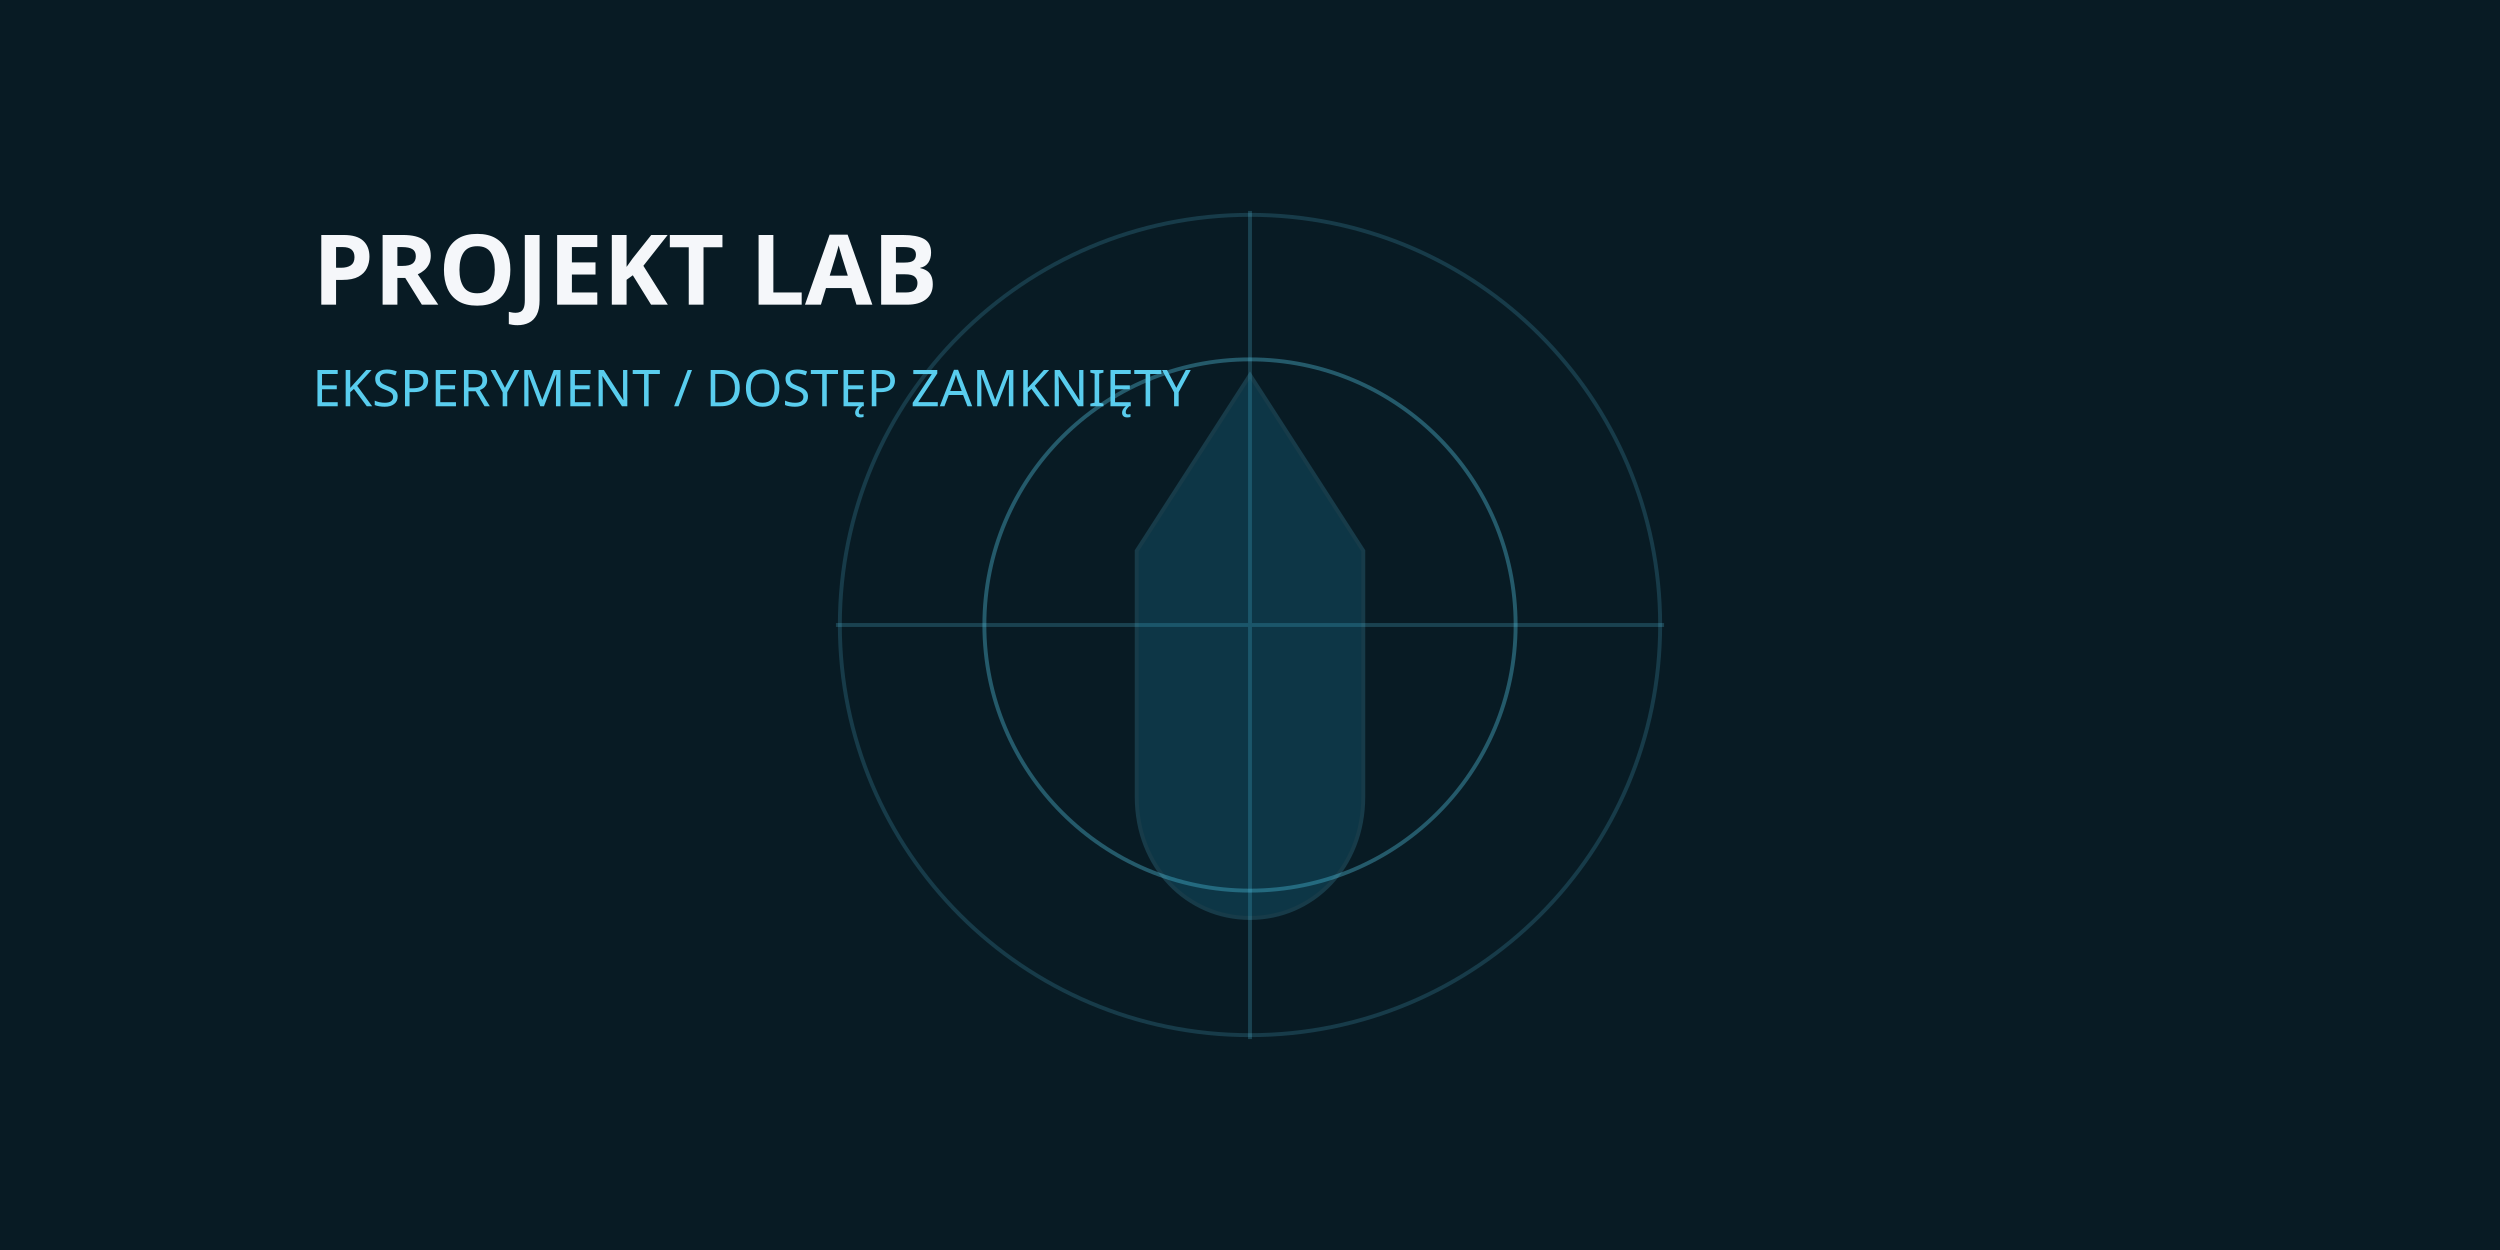
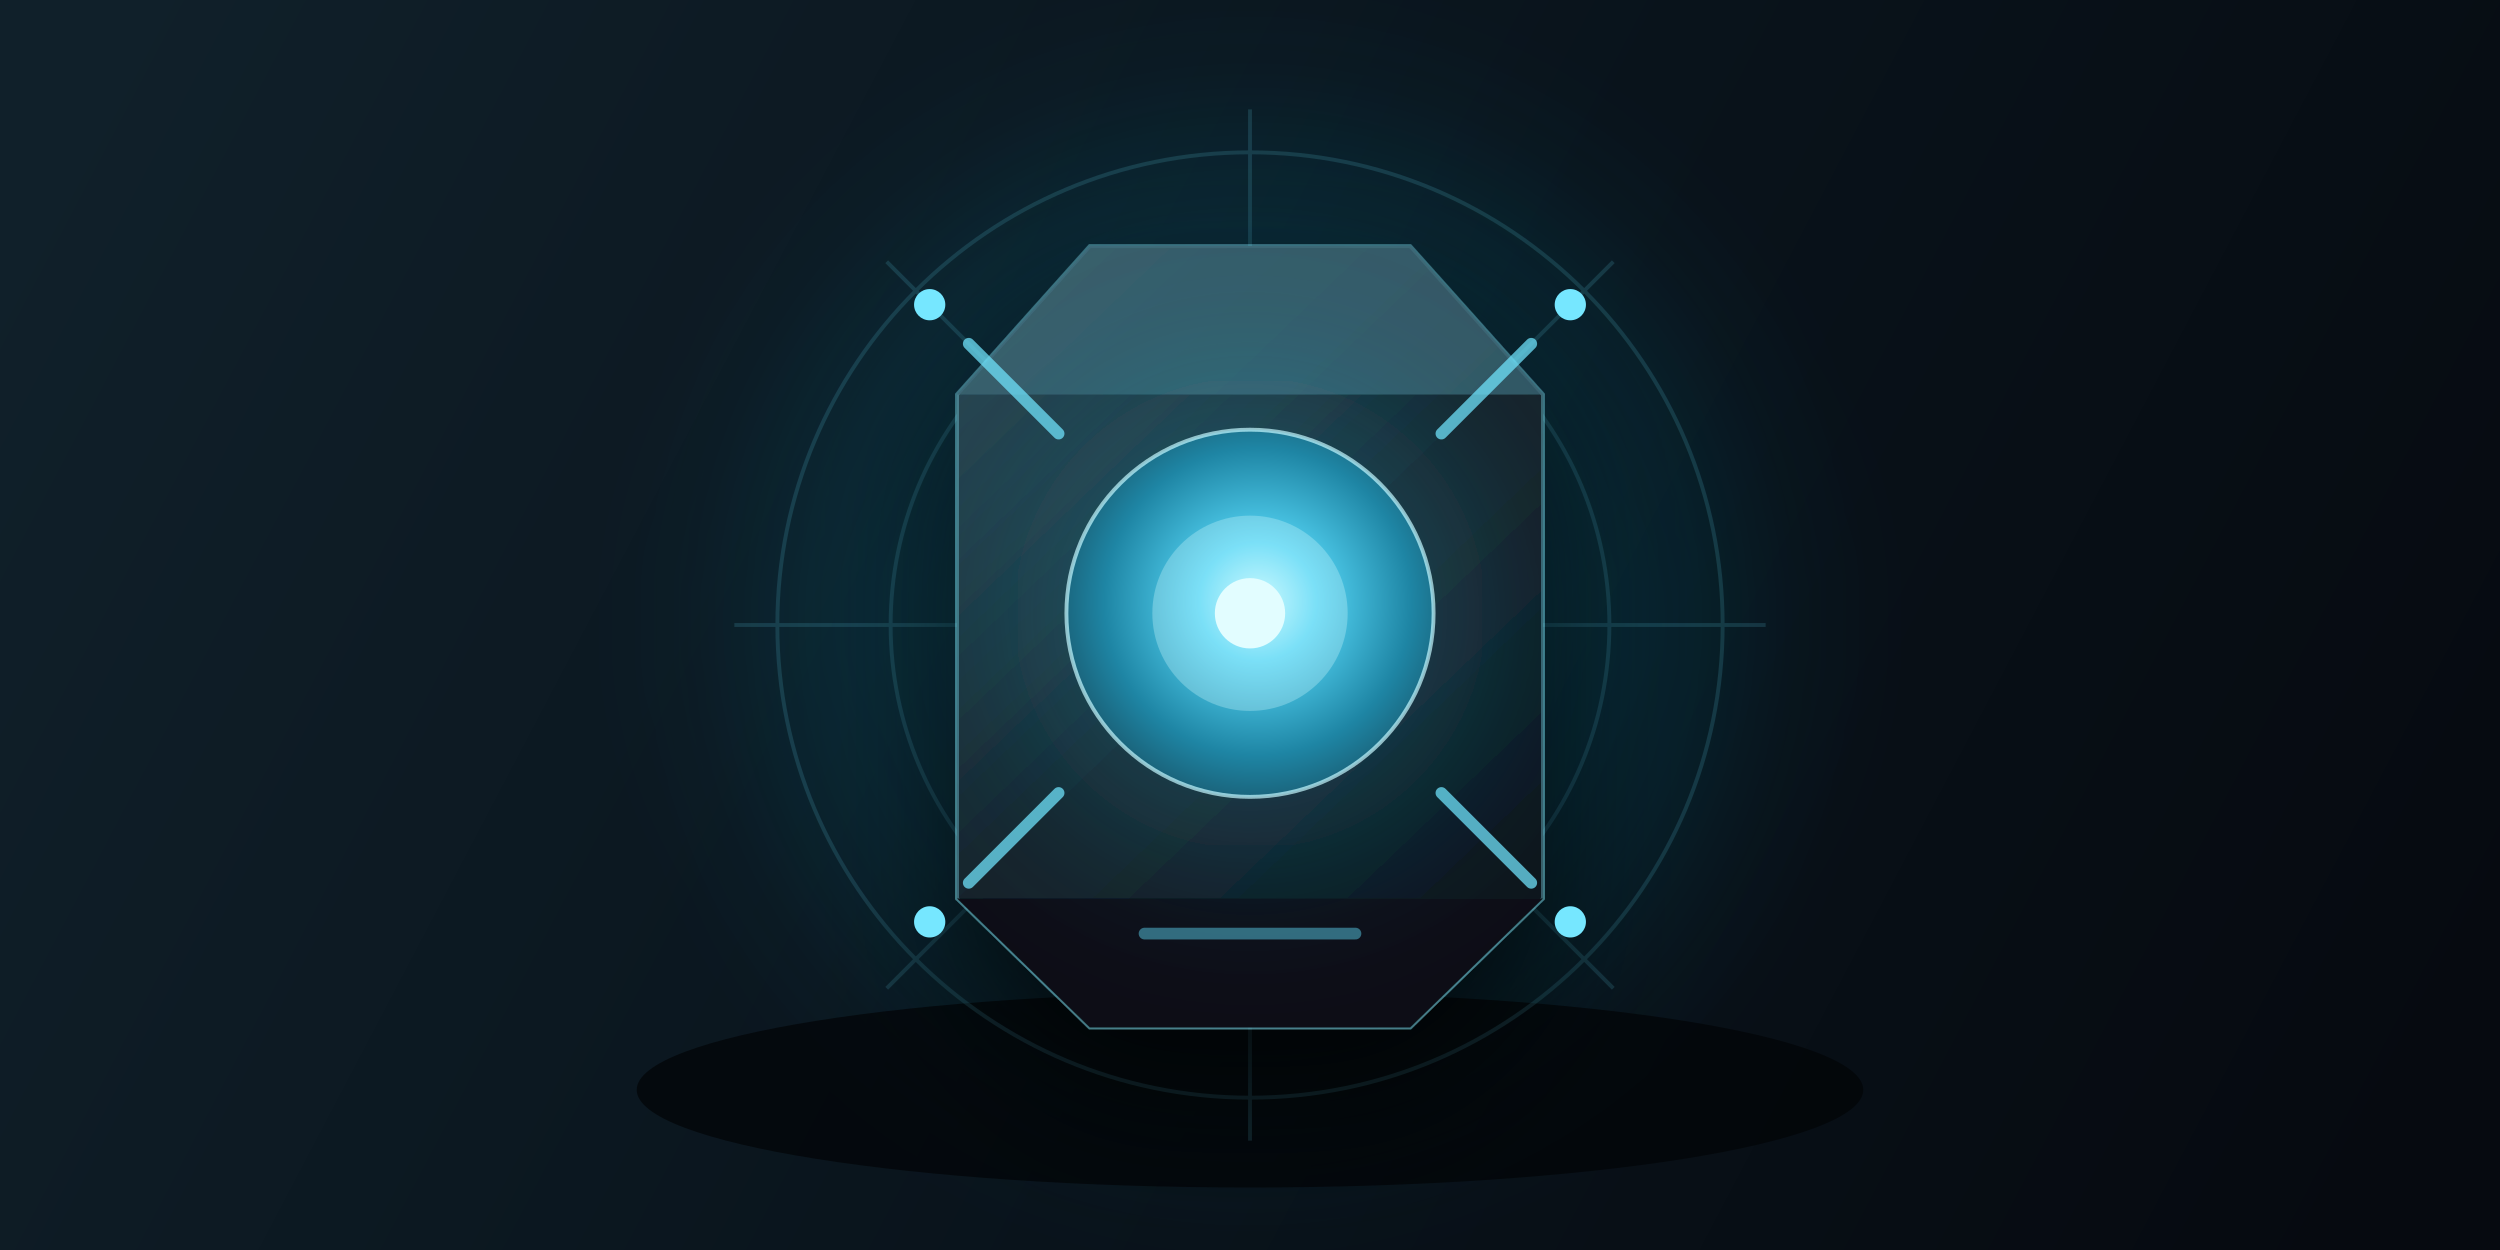
- <svg xmlns="http://www.w3.org/2000/svg" viewBox="0 0 640 320">
-   <rect width="640" height="320" fill="#081b24" />
-   <g fill="none" stroke="#59cdee">
-     <circle cx="320" cy="160" r="105" opacity=".18" />
-     <circle cx="320" cy="160" r="68" opacity=".35" />
-     <path d="M320 54v212M214 160h212" opacity=".22" />
-     <path d="m291 141 29-45 29 45v63c0 18-13 31-29 31s-29-13-29-31z" fill="#22b4dd" opacity=".18" />
+ <svg xmlns="http://www.w3.org/2000/svg" viewBox="0 0 640 320" fill="none">
+   <defs>
+     <linearGradient id="tlo" x1="22" y1="18" x2="600" y2="322" gradientUnits="userSpaceOnUse">
+       <stop stop-color="#10202A" />
+       <stop offset=".55" stop-color="#09131B" />
+       <stop offset="1" stop-color="#060A10" />
+     </linearGradient>
+     <linearGradient id="obudowa" x1="245" y1="84" x2="399" y2="245" gradientUnits="userSpaceOnUse">
+       <stop stop-color="#2A4854" />
+       <stop offset=".48" stop-color="#15242C" />
+       <stop offset="1" stop-color="#0C121A" />
+     </linearGradient>
+     <radialGradient id="rdzen" cx="0" cy="0" r="1" gradientTransform="translate(322 154) rotate(90) scale(68)" gradientUnits="userSpaceOnUse">
+       <stop stop-color="#C5F8FF" />
+       <stop offset=".22" stop-color="#54D4F4" />
+       <stop offset=".58" stop-color="#1E85A4" />
+       <stop offset="1" stop-color="#14313D" />
+     </radialGradient>
+     <filter id="blask" x="-70%" y="-70%" width="240%" height="240%">
+       <feGaussianBlur stdDeviation="22" />
+     </filter>
+     <filter id="cien" x="-40%" y="-30%" width="180%" height="180%">
+       <feDropShadow dx="0" dy="19" stdDeviation="18" flood-color="#000" flood-opacity=".72" />
+     </filter>
+   </defs>
+   <rect width="640" height="320" fill="url(#tlo)" />
+   <circle cx="320" cy="159" r="126" fill="#22B4DD" fill-opacity=".13" filter="url(#blask)" />
+   <ellipse cx="320" cy="279" rx="157" ry="25" fill="#020508" fill-opacity=".74" />
+   <g opacity=".15" stroke="#63DDF8">
+     <circle cx="320" cy="160" r="121" />
+     <circle cx="320" cy="160" r="92" />
+     <path d="M320 28V292M188 160H452" />
+     <path d="M227 67L413 253M413 67L227 253" />
  </g>
-   <text x="80" y="78" fill="#f5f7fa" font-family="Segoe UI,sans-serif" font-size="25" font-weight="800">PROJEKT LAB</text>
-   <text x="80" y="104" fill="#59cdee" font-family="Segoe UI,sans-serif" font-size="13">EKSPERYMENT / DOSTĘP ZAMKNIĘTY</text>
+   <g filter="url(#cien)">
+     <path d="M279 63H361L395 101V230L361 263H279L245 230V101L279 63Z" fill="url(#obudowa)" stroke="#8AEEFF" stroke-opacity=".34" />
+     <path d="M279 63H361L395 101H245L279 63Z" fill="#3B6472" fill-opacity=".8" />
+     <path d="M245 230H395L361 263H279L245 230Z" fill="#0A1118" />
+   </g>
+   <circle cx="320" cy="157" r="60" fill="#2CC4E8" fill-opacity=".22" filter="url(#blask)" />
+   <circle cx="320" cy="157" r="47" fill="url(#rdzen)" stroke="#C3F8FF" stroke-opacity=".7" />
+   <circle cx="320" cy="157" r="25" fill="#D7FAFF" fill-opacity=".3" />
+   <circle cx="320" cy="157" r="9" fill="#E2FDFF" />
+   <path d="M271 111L248 88M369 111L392 88M271 203L248 226M369 203L392 226" stroke="#71E6FF" stroke-opacity=".72" stroke-width="3" stroke-linecap="round" />
+   <circle cx="238" cy="78" r="4" fill="#76E7FF" />
+   <circle cx="402" cy="78" r="4" fill="#76E7FF" />
+   <circle cx="238" cy="236" r="4" fill="#76E7FF" />
+   <circle cx="402" cy="236" r="4" fill="#76E7FF" />
+   <path d="M293 239H347" stroke="#61DDF8" stroke-opacity=".45" stroke-width="3" stroke-linecap="round" />
</svg>
